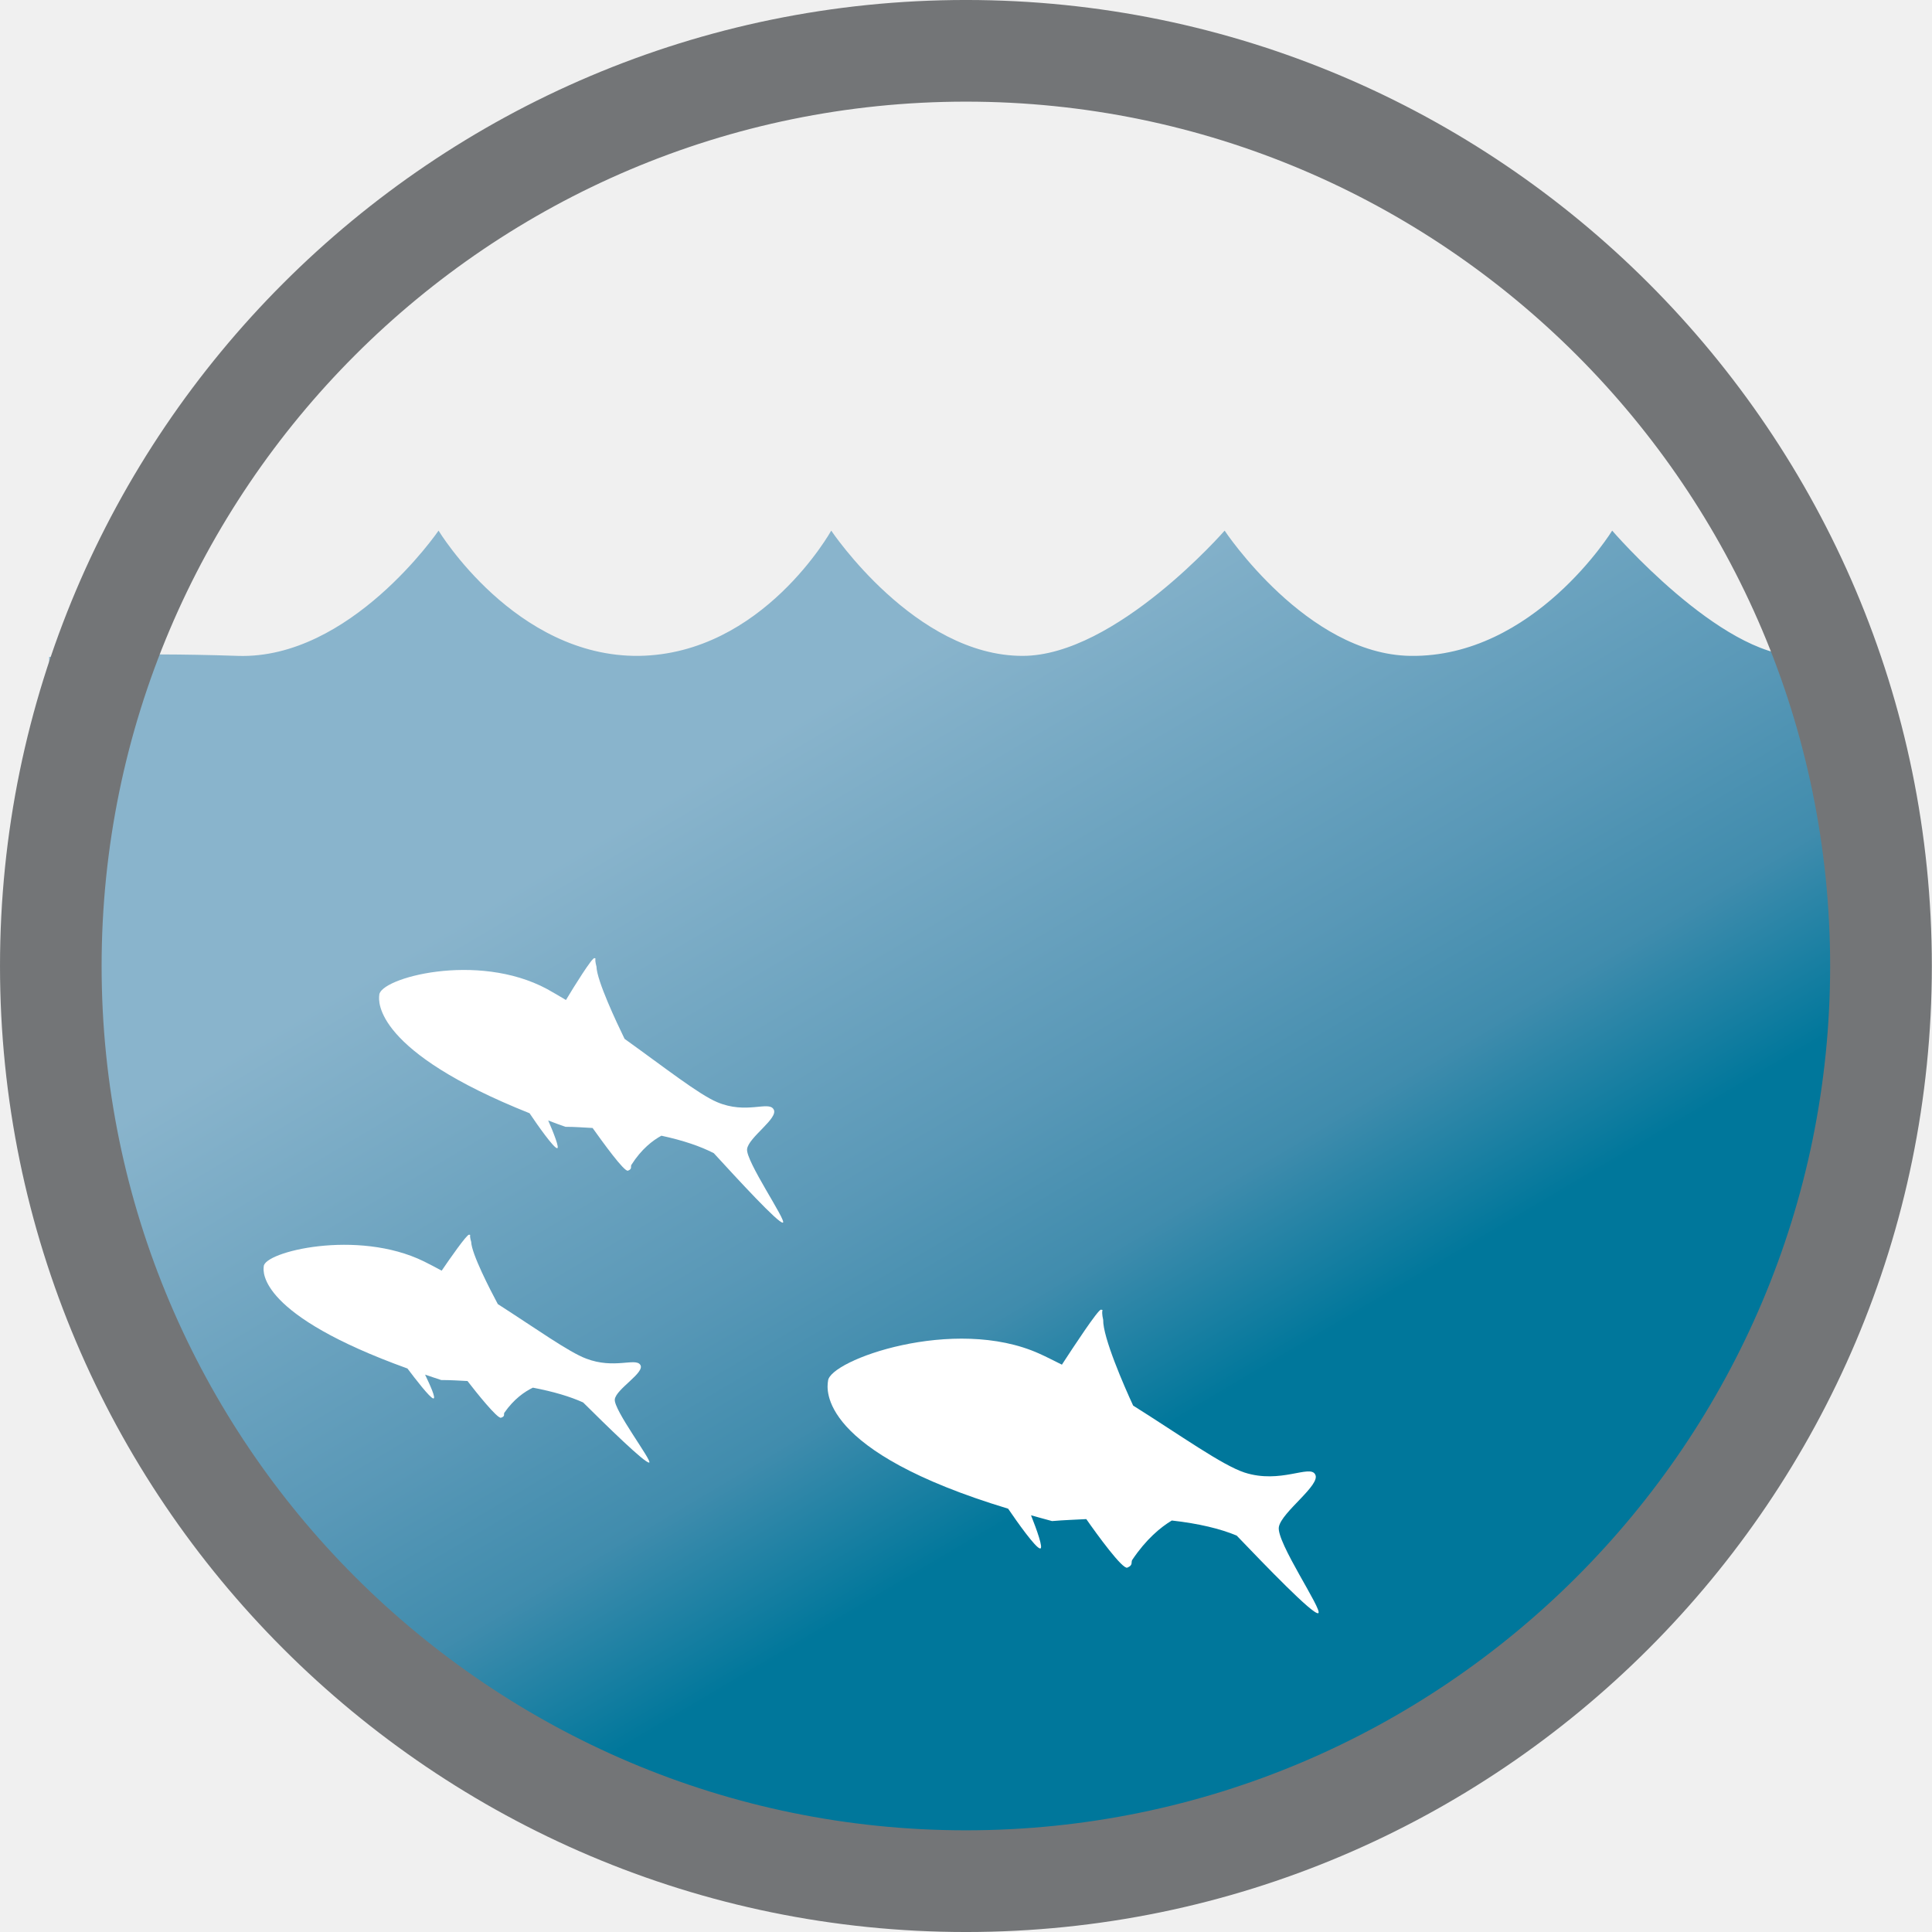
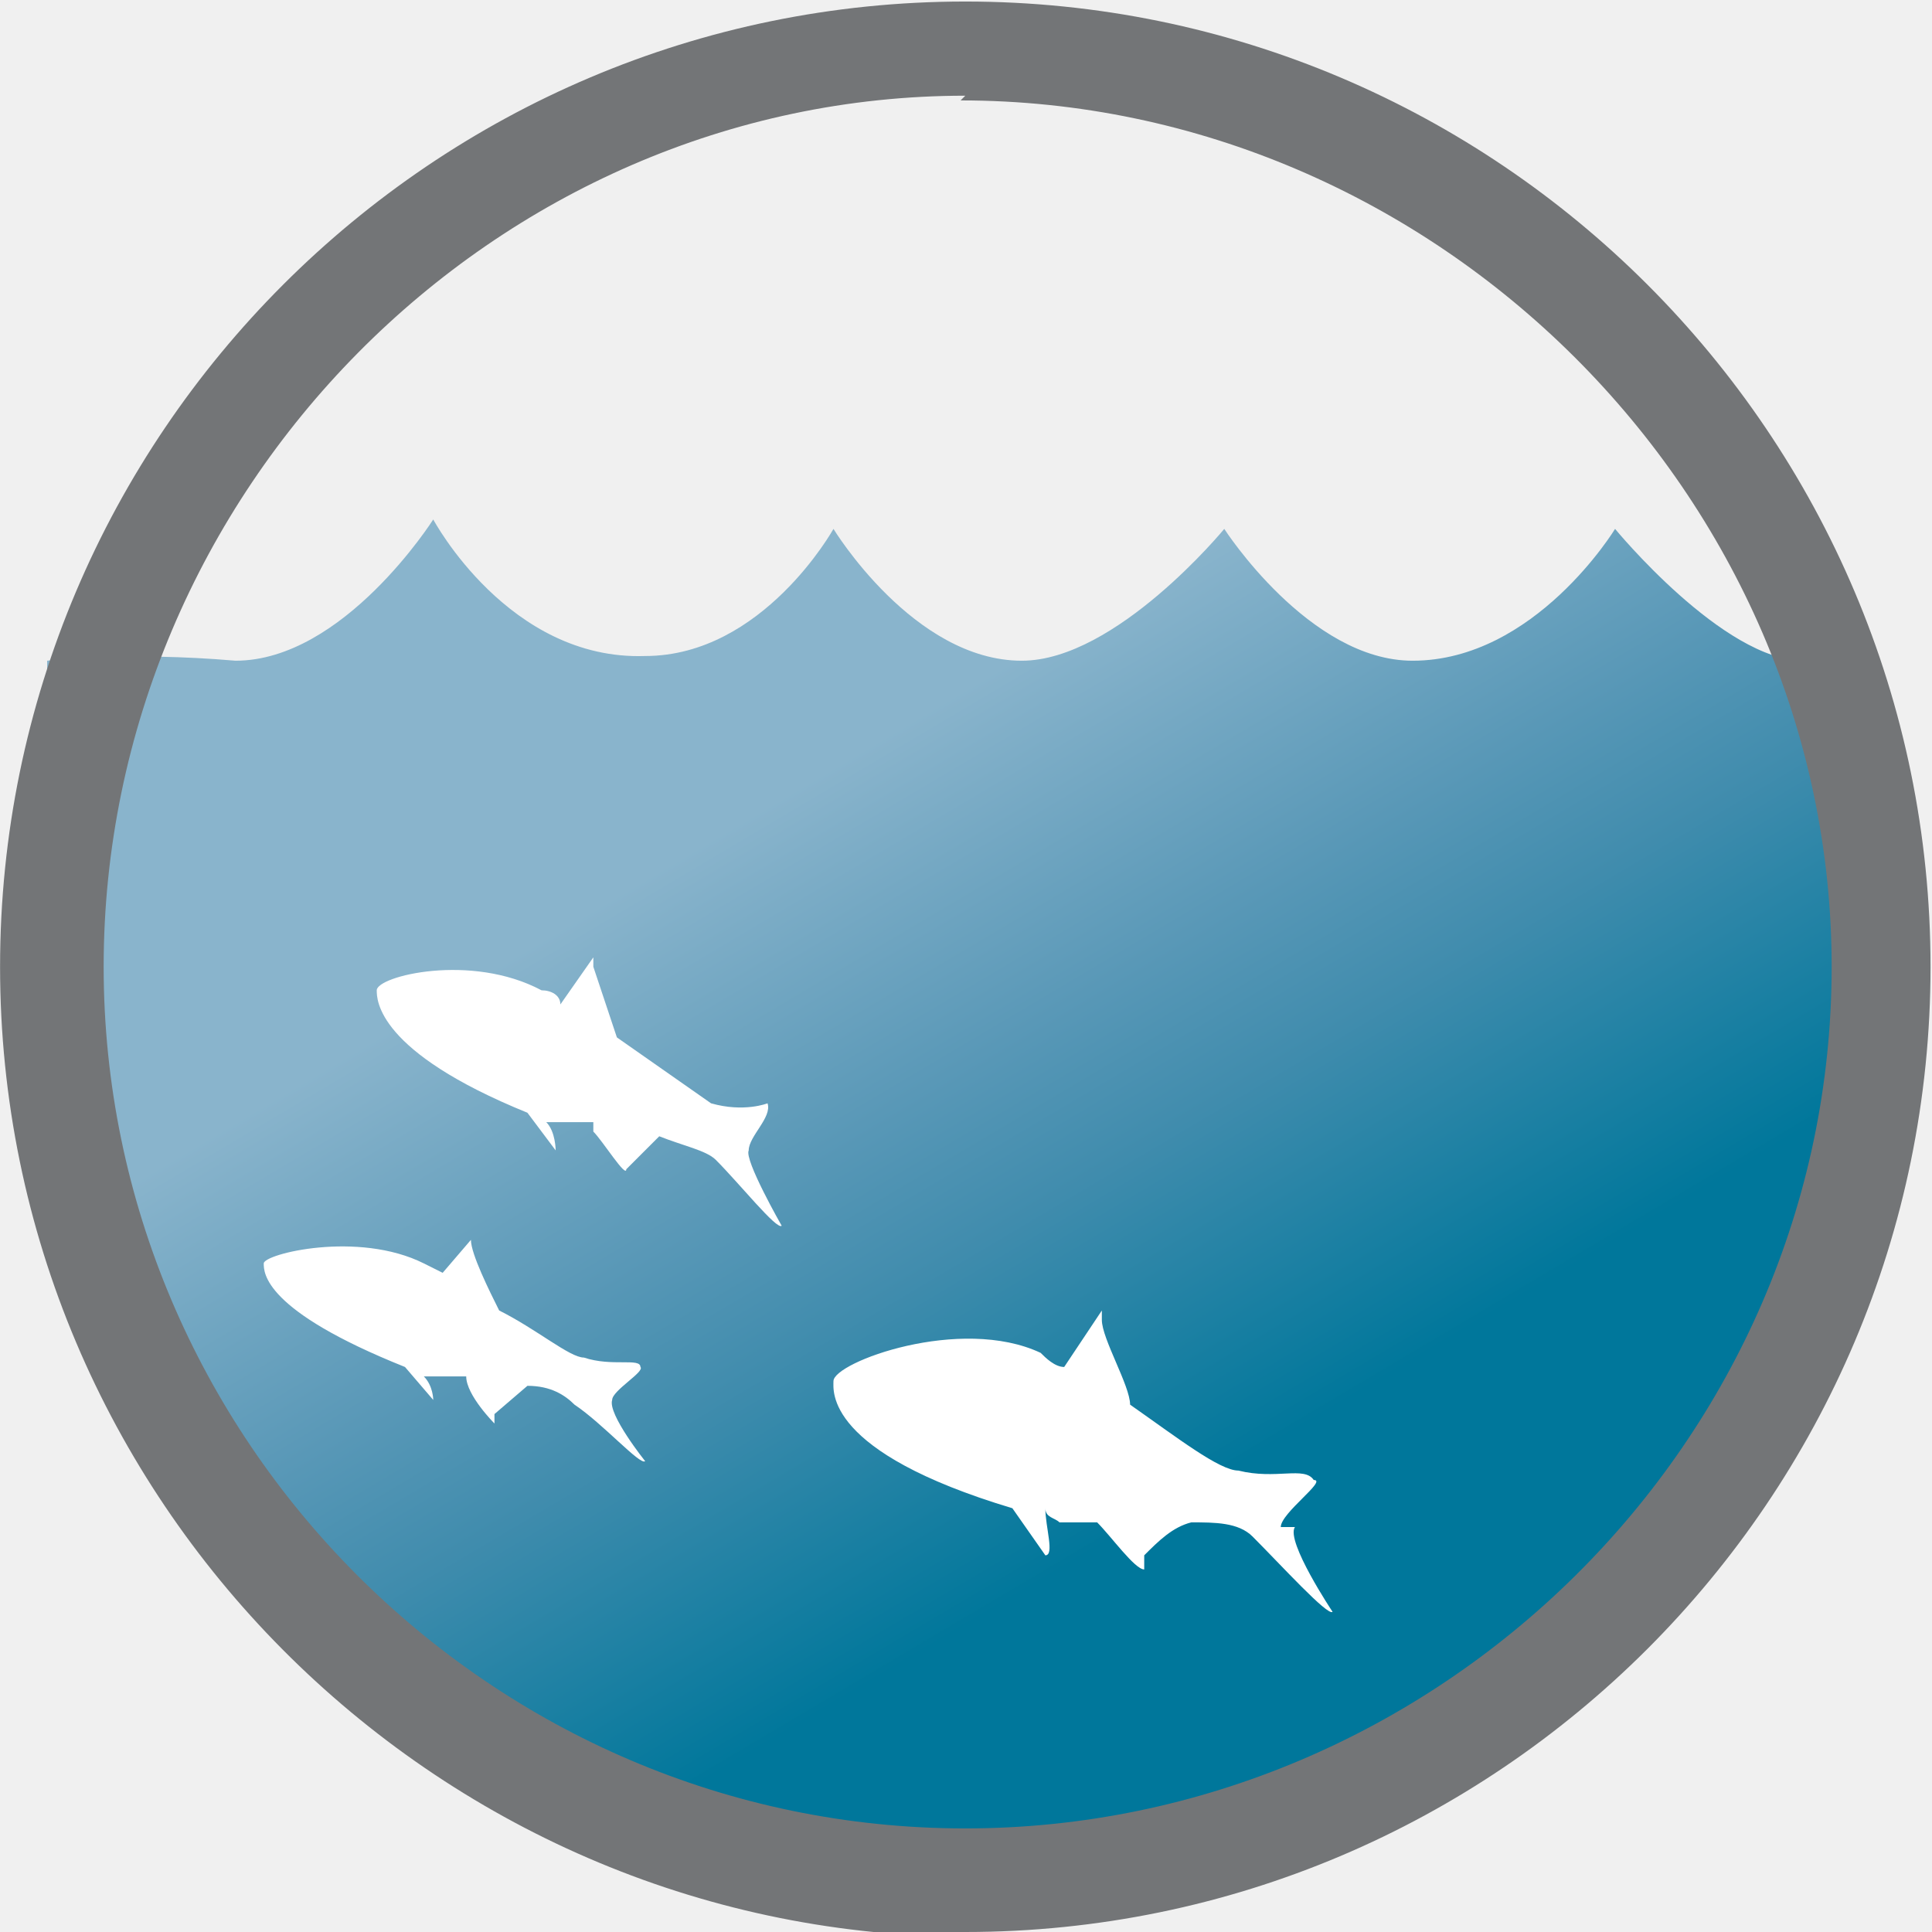
- <svg xmlns="http://www.w3.org/2000/svg" viewBox="0 0 54.706 54.71" height="54.71" width="54.706" xml:space="preserve" version="1.1" id="svg2">
-   <defs id="defs6">
-     <clipPath id="clipPath16" clipPathUnits="userSpaceOnUse">
-       <path id="path18" d="m 29.953,27.103 c -2.202,0.032 -3.944,2.66 -3.944,2.66 l 0,0 c 0,0 -2.314,-2.657 -4.288,-2.66 l 0,0 c -2.285,-0.005 -4.067,2.66 -4.067,2.66 l 0,0 c 0,0 -1.459,-2.623 -4.086,-2.66 l 0,0 c -2.629,-0.028 -4.254,2.66 -4.254,2.66 l 0,0 c 0,0 -1.872,-2.74 -4.264,-2.66 l 0,0 C 2.66,27.184 1.044,27.081 1.044,27.081 l 0,0 0,-12.052 5.693,-9.174 c 0,0 5.378,-5.376 12.97,-5.376 l 0,0 c 7.592,0 17.398,8.856 17.398,8.856 l 0,0 c 0,0 4.428,12.653 1.093,17.768 l 0,0 c -1.661,-0.005 -3.958,2.66 -3.958,2.66 l 0,0 c 0,0 -1.66,-2.699 -4.287,-2.66" />
+ <svg xmlns="http://www.w3.org/2000/svg" viewBox="0 0 54.706 54.71" height="54.7" width="54.7">
+   <defs>
+     <clipPath id="a">
+       <path d="M30 27c-2.2 0-4 2.8-4 2.8S23.7 27 21.7 27c-2.3 0-4 2.8-4 2.8s-1.5-2.7-4-2.7C10.8 27 9.2 30 9.2 30S7.3 27 5 27c-2.3.2-4 0-4 0V15l5.7-9S12 .4 19.7.4 37 9.3 37 9.3 41.6 22 38.3 27c-1.7 0-4 2.8-4 2.8S32.6 27 30 27" />
    </clipPath>
-     <linearGradient id="linearGradient24" spreadMethod="pad" gradientTransform="matrix(-17.18604,29.76708,29.76708,17.18604,29.56152,3.855469)" gradientUnits="userSpaceOnUse" y2="0" x2="1" y1="0" x1="0">
-       <stop id="stop26" offset="0" style="stop-opacity:1;stop-color:#00779b" />
-       <stop id="stop28" offset="0.241" style="stop-opacity:1;stop-color:#00779b" />
-       <stop id="stop30" offset="0.354" style="stop-opacity:1;stop-color:#408cad" />
-       <stop id="stop32" offset="0.46" style="stop-opacity:1;stop-color:#5998b7" />
-       <stop id="stop34" offset="0.735" style="stop-opacity:1;stop-color:#89b4cc" />
-       <stop id="stop36" offset="1" style="stop-opacity:1;stop-color:#89b4cc" />
+     <linearGradient id="b" gradientTransform="scale(34.37207) rotate(120 .398 .304)" gradientUnits="userSpaceOnUse" x2="1">
+       <stop offset="0" stop-color="#00779b" />
+       <stop offset=".2" stop-color="#00779b" />
+       <stop offset=".4" stop-color="#408cad" />
+       <stop offset=".5" stop-color="#5998b7" />
+       <stop offset=".7" stop-color="#89b4cc" />
+       <stop offset="1" stop-color="#89b4cc" />
    </linearGradient>
-     <clipPath id="clipPath44" clipPathUnits="userSpaceOnUse">
-       <path id="path46" d="m 0,41.033 41.029,0 L 41.029,0 0,0 0,41.033 Z" />
+     <clipPath id="c">
+       <path d="M0 41h41V0H0v41z" />
    </clipPath>
  </defs>
-   <g transform="matrix(1.333333,0,0,-1.333333,0,54.71027)" id="g10">
-     <g id="g12">
-       <g clip-path="url(#clipPath16)" id="g14">
-         <g id="g20">
-           <g id="g22">
-             <path id="path38" style="fill:url(#linearGradient24);stroke:none" d="m 29.953,27.103 c -2.202,0.032 -3.944,2.66 -3.944,2.66 l 0,0 c 0,0 -2.314,-2.657 -4.288,-2.66 l 0,0 c -2.285,-0.005 -4.067,2.66 -4.067,2.66 l 0,0 c 0,0 -1.459,-2.623 -4.086,-2.66 l 0,0 c -2.629,-0.028 -4.254,2.66 -4.254,2.66 l 0,0 c 0,0 -1.872,-2.74 -4.264,-2.66 l 0,0 C 2.66,27.184 1.044,27.081 1.044,27.081 l 0,0 0,-12.052 5.693,-9.174 c 0,0 5.378,-5.376 12.97,-5.376 l 0,0 c 7.592,0 17.398,8.856 17.398,8.856 l 0,0 c 0,0 4.428,12.653 1.093,17.768 l 0,0 c -1.661,-0.005 -3.958,2.66 -3.958,2.66 l 0,0 c 0,0 -1.66,-2.699 -4.287,-2.66" />
-           </g>
-         </g>
-       </g>
-     </g>
-     <g id="g40">
-       <g clip-path="url(#clipPath44)" id="g42">
-         <g transform="translate(27.1611,8.6035)" id="g48">
-           <path id="path50" style="fill:#ffffff;fill-opacity:1;fill-rule:nonzero;stroke:none" d="M 0,0 C 0.059,0.319 0.901,0.896 0.771,1.115 0.659,1.331 0.037,0.907 -0.73,1.155 -1.206,1.312 -2.073,1.934 -3.095,2.577 -3.284,2.984 -3.741,4.032 -3.731,4.397 -3.787,4.642 -3.706,4.6 -3.778,4.614 -3.84,4.619 -4.361,3.825 -4.608,3.446 -4.77,3.524 -4.927,3.609 -5.09,3.681 -6.898,4.495 -9.551,3.539 -9.575,3.1 -9.605,2.924 -9.786,1.609 -5.75,0.387 c 0.2,-0.294 0.583,-0.833 0.678,-0.845 0.079,-0.013 -0.073,0.406 -0.192,0.705 0.147,-0.04 0.287,-0.081 0.447,-0.123 0.263,0.023 0.488,0.028 0.727,0.042 0.238,-0.341 0.77,-1.071 0.871,-1.031 0.132,0.054 0.072,0.118 0.106,0.166 0.294,0.438 0.601,0.692 0.839,0.835 C -1.7,0.072 -1.24,-0.04 -0.896,-0.184 -0.303,-0.802 0.731,-1.879 0.837,-1.832 0.943,-1.777 -0.062,-0.316 0,0" />
-         </g>
-         <g transform="translate(9.2017,11.332)" id="g52">
-           <path id="path54" style="fill:#ffffff;fill-opacity:1;fill-rule:nonzero;stroke:none" d="M 0,0 C 0.067,-0.01 -0.07,0.289 -0.174,0.506 -0.062,0.469 0.047,0.43 0.169,0.391 0.374,0.391 0.542,0.379 0.727,0.37 0.923,0.115 1.361,-0.43 1.438,-0.41 1.536,-0.379 1.489,-0.333 1.51,-0.303 1.715,-0.01 1.941,0.145 2.116,0.229 2.558,0.145 2.911,0.038 3.183,-0.085 3.663,-0.561 4.501,-1.384 4.587,-1.362 4.655,-1.329 3.823,-0.235 3.856,-0.018 3.885,0.203 4.506,0.551 4.397,0.714 4.295,0.871 3.845,0.617 3.245,0.847 2.878,0.985 2.18,1.485 1.371,2.004 1.208,2.308 0.813,3.074 0.806,3.324 0.753,3.498 0.813,3.467 0.761,3.478 0.714,3.487 0.35,2.966 0.179,2.714 0.053,2.782 -0.075,2.85 -0.199,2.911 -1.616,3.605 -3.603,3.112 -3.6,2.802 -3.619,2.681 -3.694,1.771 -0.548,0.636 -0.38,0.414 -0.075,0.016 0,0" />
-         </g>
-         <g transform="translate(12.5859,17.0762)" id="g56">
-           <path id="path58" style="fill:#ffffff;fill-opacity:1;fill-rule:nonzero;stroke:none" d="m 0,0 c 0.21,-0.294 0.67,-0.933 0.75,-0.907 0.099,0.036 0.051,0.091 0.074,0.124 0.214,0.337 0.453,0.519 0.637,0.619 0.461,-0.099 0.83,-0.225 1.113,-0.371 C 3.077,-1.083 3.955,-2.04 4.042,-2.01 4.127,-1.977 3.249,-0.702 3.281,-0.448 3.312,-0.196 3.959,0.211 3.844,0.396 3.739,0.582 3.265,0.283 2.642,0.55 2.254,0.714 1.525,1.287 0.679,1.893 0.508,2.244 0.09,3.13 0.082,3.428 0.028,3.629 0.09,3.589 0.039,3.608 -0.012,3.618 -0.39,3.012 -0.566,2.718 -0.702,2.799 -0.835,2.878 -0.967,2.951 -2.456,3.752 -4.532,3.179 -4.531,2.821 -4.551,2.683 -4.63,1.627 -1.339,0.313 -1.167,0.056 -0.835,-0.413 -0.757,-0.429 -0.692,-0.446 -0.832,-0.094 -0.943,0.16 -0.819,0.113 -0.708,0.069 -0.578,0.025 -0.366,0.025 -0.191,0.009 0,0" />
-         </g>
-         <g transform="translate(20.5151,38.874)" id="g60">
-           <path id="path62" style="fill:#737577;fill-opacity:1;fill-rule:nonzero;stroke:none" d="m 0,0 c -10.121,0 -18.357,-8.237 -18.357,-18.358 0,-10.12 8.236,-18.356 18.357,-18.356 10.121,0 18.354,8.236 18.354,18.356 C 18.354,-8.237 10.121,0 0,0 m 0,-38.874 c -11.312,0 -20.515,9.205 -20.515,20.516 0,11.312 9.203,20.517 20.515,20.517 11.311,0 20.514,-9.205 20.514,-20.517 0,-11.311 -9.203,-20.516 -20.514,-20.516" />
-         </g>
-       </g>
-     </g>
+   <g clip-path="url(#a)" transform="matrix(1.33333 0 0 -1.33333 0 54.71)">
+     <path d="M30 27c-2.2 0-4 2.8-4 2.8S23.7 27 21.7 27c-2.3 0-4 2.8-4 2.8s-1.5-2.7-4-2.7C10.8 27 9.2 30 9.2 30S7.3 27 5 27c-2.3.2-4 0-4 0V15l5.7-9S12 .4 19.7.4 37 9.3 37 9.3 41.6 22 38.3 27c-1.7 0-4 2.8-4 2.8S32.6 27 30 27" fill="url(#b)" />
+   </g>
+   <g clip-path="url(#c)" transform="matrix(1.33333 0 0 -1.33333 0 54.71)">
+     <path d="M27.2 8.6c0 .3 1 1 .7 1-.2.3-.8 0-1.6.2-.4 0-1.3.7-2.3 1.4 0 .4-.6 1.4-.6 1.8v.2l-.8-1.2c-.2 0-.4.2-.5.3-1.7.8-4.4-.2-4.4-.6 0-.2-.2-1.5 3.8-2.7l.7-1c.2 0 0 .6 0 1 0-.2.2-.2.3-.3h.8c.3-.3.8-1 1-1V8c.3.3.6.6 1 .7.5 0 1 0 1.3-.3.6-.6 1.6-1.7 1.7-1.6 0 0-1 1.5-.8 1.8M9.2 11.3s0 .3-.2.5h.9c0-.4.6-1 .6-1v.2l.7.6c.5 0 .8-.2 1-.4.6-.4 1.4-1.3 1.5-1.2 0 0-.8 1-.7 1.3 0 .2.7.6.6.7 0 .2-.6 0-1.2.2-.3 0-1 .6-1.8 1-.2.4-.6 1.2-.6 1.5l-.6-.7-.4.2c-1.4.7-3.4.2-3.4 0s0-1 3-2.2l.6-.7M12.6 17c.2-.2.7-1 .7-.8l.7.7c.5-.2 1-.3 1.2-.5.5-.5 1.3-1.5 1.4-1.4 0 0-.8 1.4-.7 1.6 0 .3.5.7.4 1 0 0-.5-.2-1.2 0l-2 1.4-.5 1.5v.2l-.7-1c0 .2-.2.3-.4.3-1.5.8-3.5.3-3.5 0 0-.2 0-1.3 3.2-2.6l.6-.8s0 .4-.2.6h1" fill="#fff" />
+     <path d="M20.5 39c-10 0-18.3-8.4-18.3-18.5 0-10 8.2-18.3 18.3-18.3 10 0 18.4 8.2 18.4 18.3 0 10-8.4 18.4-18.5 18.4m0-39C9.2 0 0 9.2 0 20.5S9.2 41 20.5 41 41 31.8 41 20.5 31.8 0 20.5 0" fill="#737577" />
  </g>
</svg>
